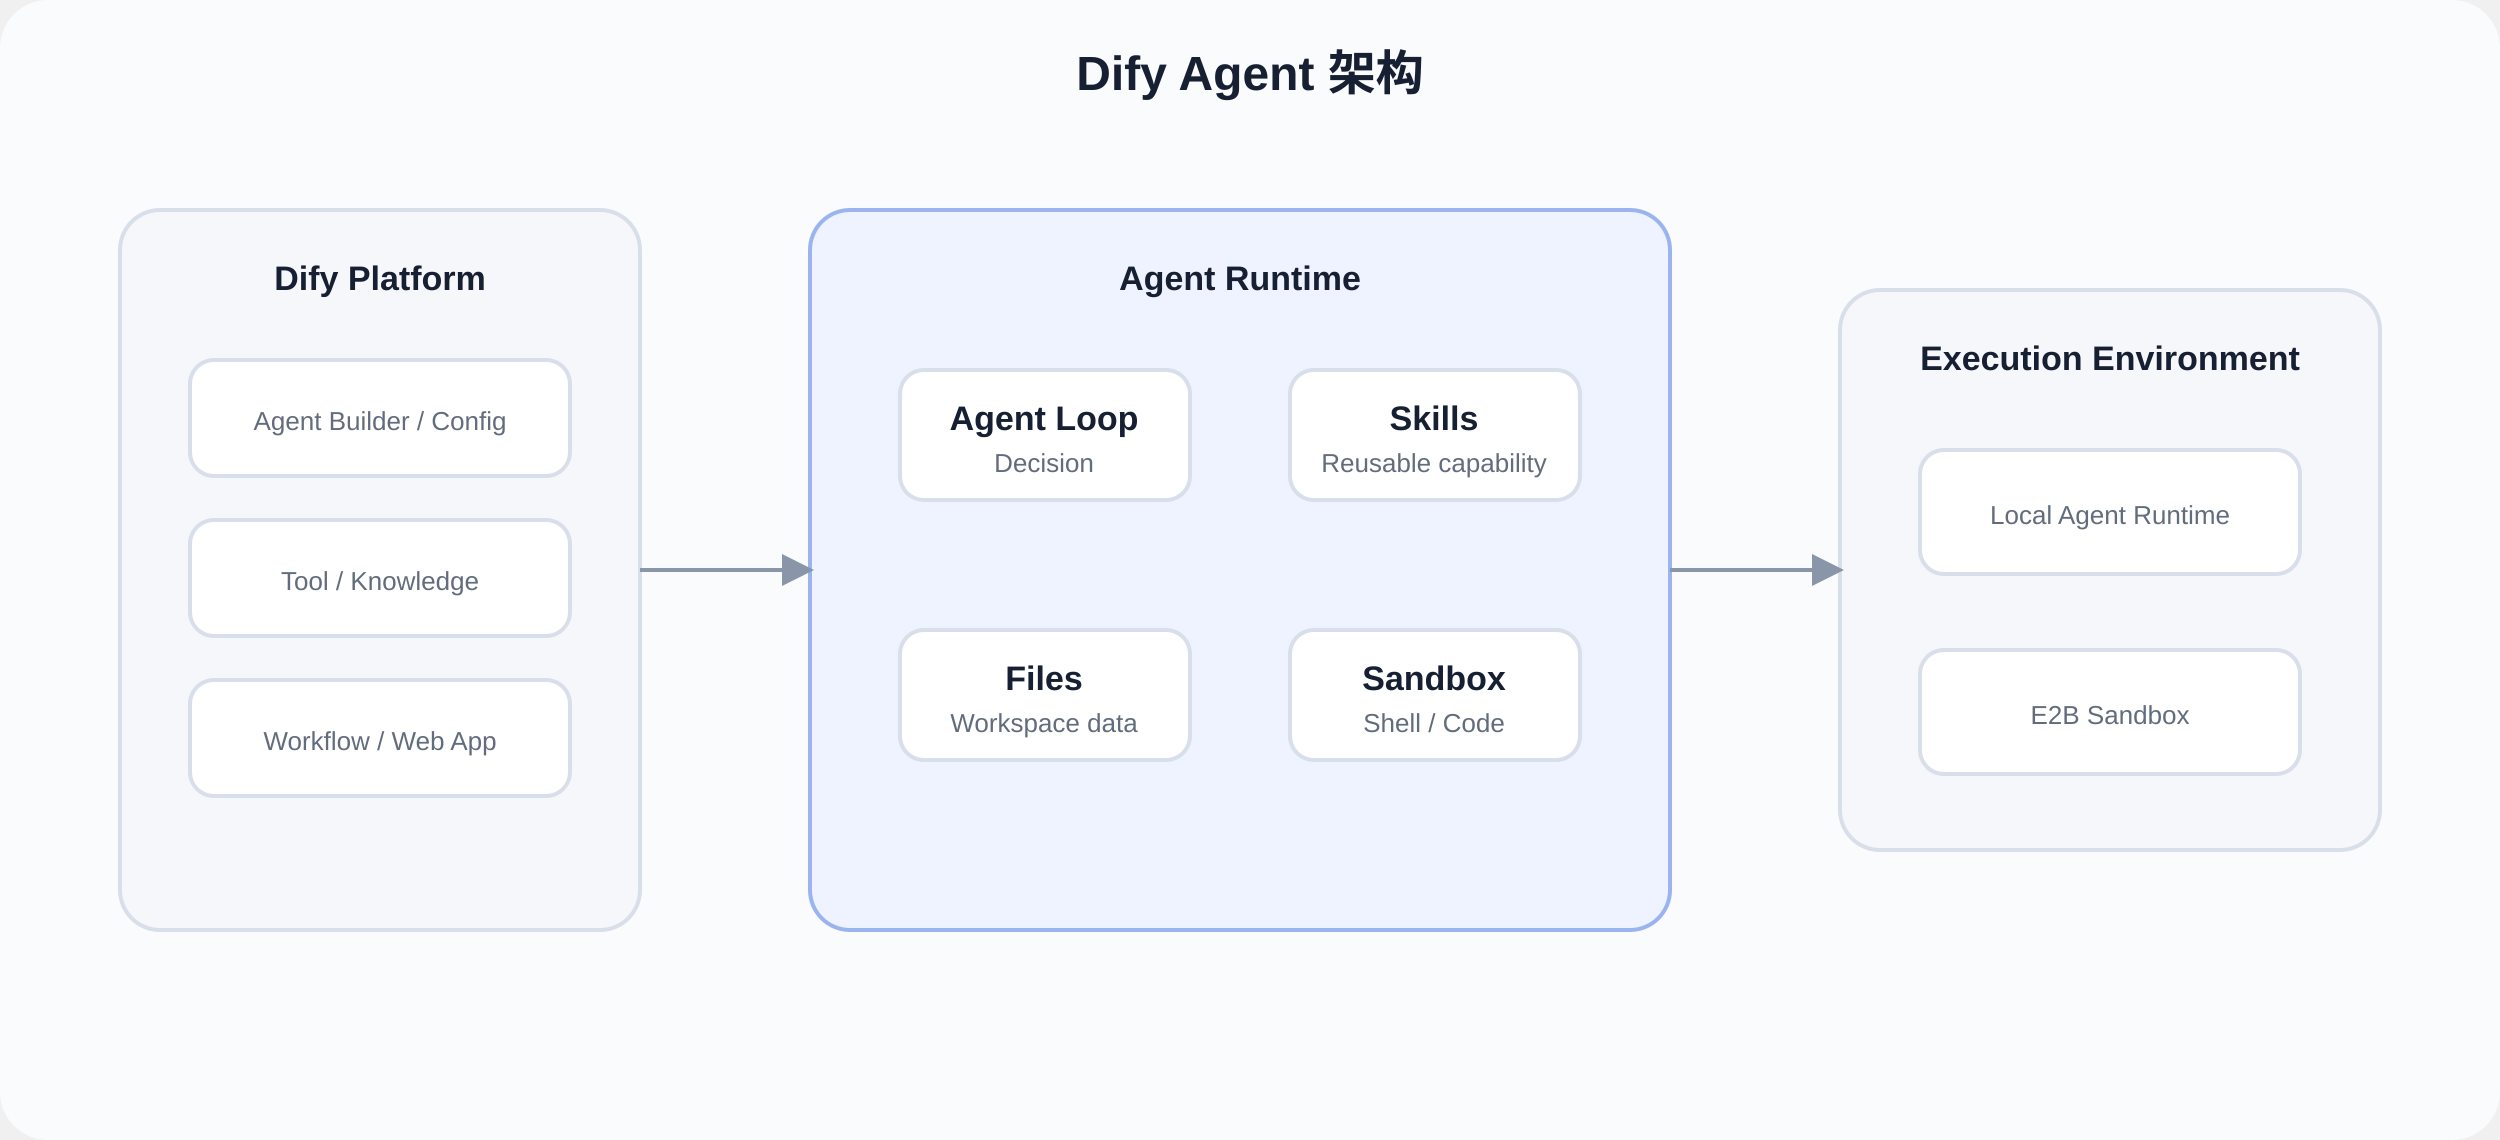
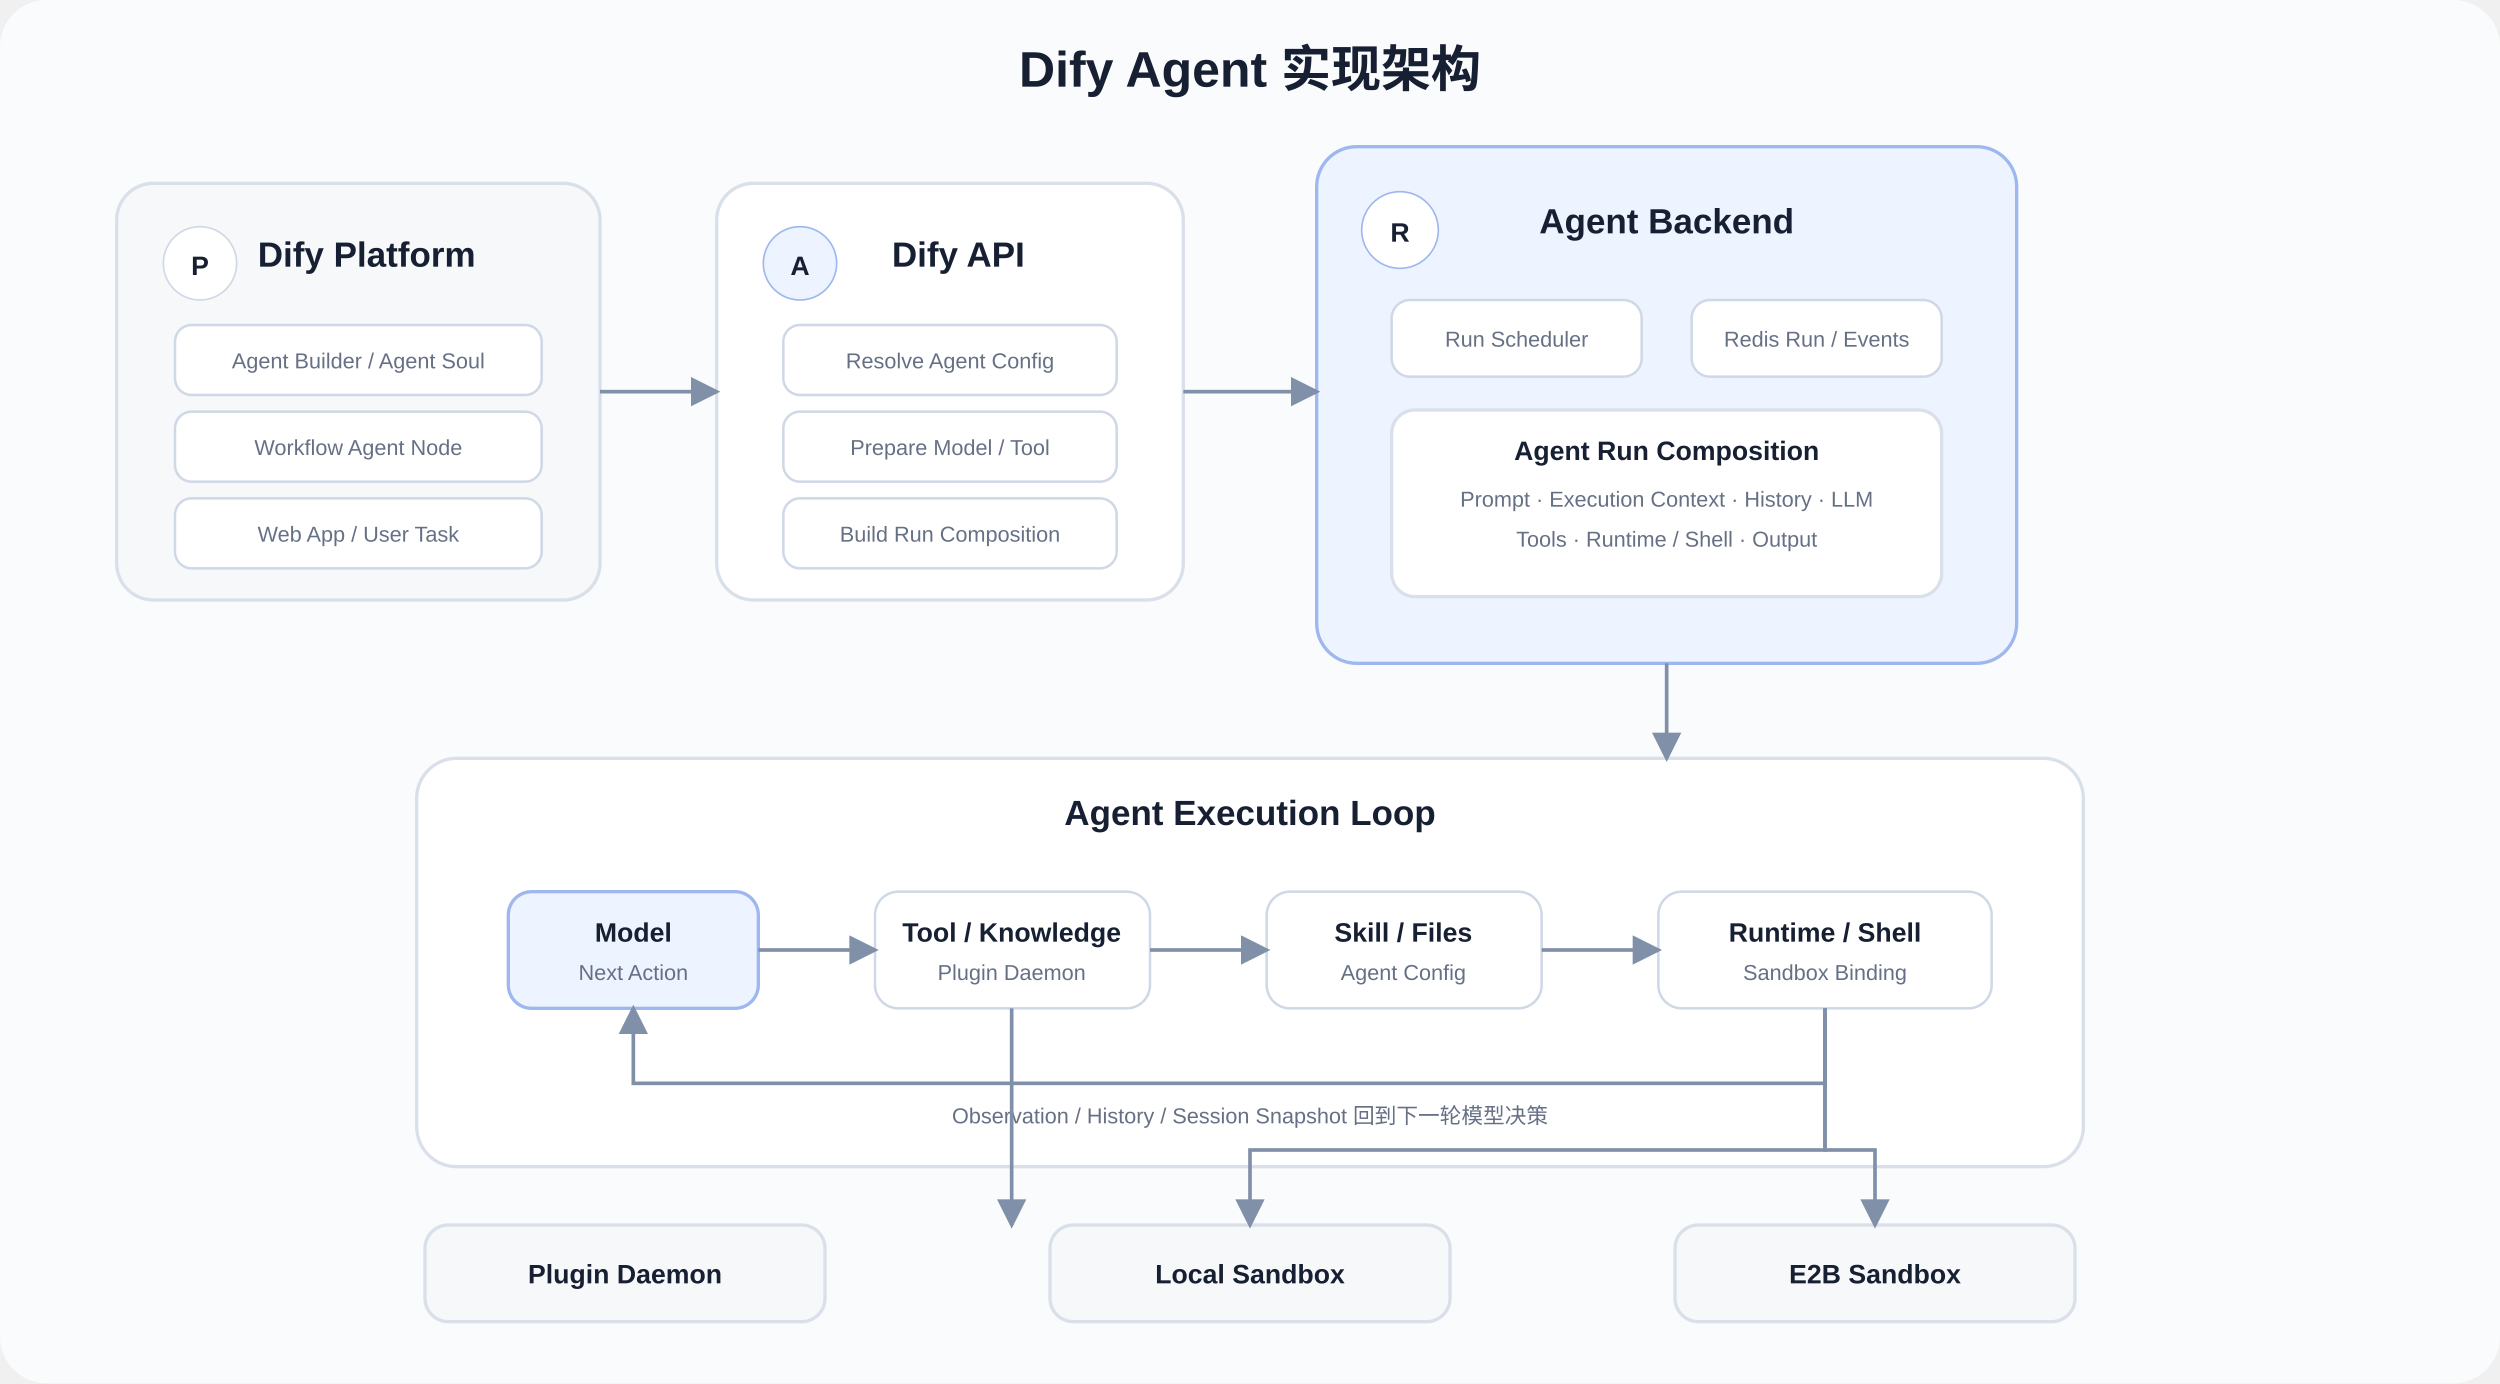
- <svg xmlns="http://www.w3.org/2000/svg" width="1250" height="570" viewBox="0 0 1250 570">
-   <style>.t{font-family:Arial,'Noto Sans SC',sans-serif;fill:#172033}.h{font-size:24px;font-weight:700}.m{font-size:17px;font-weight:700}.s{font-size:13px;fill:#626c7d}.box{fill:#fff;stroke:#d8deea;stroke-width:2}.a{fill:#eef3ff;stroke:#9bb4f0;stroke-width:2}.soft{fill:#f6f7fa;stroke:#d8deea;stroke-width:2}.line{stroke:#8995a8;stroke-width:2;fill:none;marker-end:url(#ar)}</style>
+ <svg xmlns="http://www.w3.org/2000/svg" width="1500" height="830" viewBox="0 0 1500 830">
  <defs>
-     <marker id="ar" markerWidth="8" markerHeight="8" refX="7" refY="4" orient="auto">
-       <path d="M0,0 L8,4 L0,8z" fill="#8995a8" />
+     <marker id="arrow" markerWidth="8" markerHeight="8" refX="7" refY="4" orient="auto">
+       <path d="M0,0 L8,4 L0,8Z" fill="#8090a8" />
    </marker>
+     <style>
+     .t{font-family:Arial,'Noto Sans SC',sans-serif;fill:#172033}.title{font-size:30px;font-weight:700}.h{font-size:21px;font-weight:700}.m{font-size:16px;font-weight:700}.s{font-size:13px;fill:#667085}
+     .panel{fill:#fff;stroke:#d9e0ea;stroke-width:2}.blue{fill:#eef4ff;stroke:#9eb7ef;stroke-width:2}.soft{fill:#f7f8fa;stroke:#d9e0ea;stroke-width:2}.chip{fill:#fff;stroke:#cfd8e6;stroke-width:1.5}
+     .line{stroke:#8090a8;stroke-width:2.2;fill:none;marker-end:url(#arrow)}.bi{stroke:#8090a8;stroke-width:2.2;fill:none}
+   </style>
  </defs>
-   <rect width="1250" height="570" rx="24" fill="#fafbfc" />
-   <text x="625" y="45" text-anchor="middle" class="t h">Dify Agent 架构</text>
-   <rect x="60" y="105" width="260" height="360" rx="20" class="soft" />
-   <text x="190" y="145" text-anchor="middle" class="t m">Dify Platform</text>
-   <rect x="95" y="180" width="190" height="58" rx="12" class="box" />
-   <text x="190" y="215" text-anchor="middle" class="t s">Agent Builder / Config</text>
-   <rect x="95" y="260" width="190" height="58" rx="12" class="box" />
-   <text x="190" y="295" text-anchor="middle" class="t s">Tool / Knowledge</text>
-   <rect x="95" y="340" width="190" height="58" rx="12" class="box" />
-   <text x="190" y="375" text-anchor="middle" class="t s">Workflow / Web App</text>
-   <rect x="405" y="105" width="430" height="360" rx="20" class="a" />
-   <text x="620" y="145" text-anchor="middle" class="t m">Agent Runtime</text>
-   <rect x="450" y="185" width="145" height="65" rx="12" class="box" />
-   <text x="522" y="215" text-anchor="middle" class="t m">Agent Loop</text>
-   <text x="522" y="236" text-anchor="middle" class="t s">Decision</text>
-   <rect x="645" y="185" width="145" height="65" rx="12" class="box" />
-   <text x="717" y="215" text-anchor="middle" class="t m">Skills</text>
-   <text x="717" y="236" text-anchor="middle" class="t s">Reusable capability</text>
-   <rect x="450" y="315" width="145" height="65" rx="12" class="box" />
-   <text x="522" y="345" text-anchor="middle" class="t m">Files</text>
-   <text x="522" y="366" text-anchor="middle" class="t s">Workspace data</text>
-   <rect x="645" y="315" width="145" height="65" rx="12" class="box" />
-   <text x="717" y="345" text-anchor="middle" class="t m">Sandbox</text>
-   <text x="717" y="366" text-anchor="middle" class="t s">Shell / Code</text>
-   <rect x="920" y="145" width="270" height="280" rx="20" class="soft" />
-   <text x="1055" y="185" text-anchor="middle" class="t m">Execution Environment</text>
-   <rect x="960" y="225" width="190" height="62" rx="12" class="box" />
-   <text x="1055" y="262" text-anchor="middle" class="t s">Local Agent Runtime</text>
-   <rect x="960" y="325" width="190" height="62" rx="12" class="box" />
-   <text x="1055" y="362" text-anchor="middle" class="t s">E2B Sandbox</text>
-   <path d="M320 285 H405" class="line" />
-   <path d="M835 285 H920" class="line" />
+   <rect width="1500" height="830" rx="28" fill="#fafbfc" />
+   <text x="750" y="52" text-anchor="middle" class="t title">Dify Agent 实现架构</text>
+   <rect x="70" y="110" width="290" height="250" rx="22" class="soft" />
+   <circle cx="120" cy="158" r="22" fill="#fff" stroke="#cfd8e6" />
+   <text x="120" y="165" text-anchor="middle" class="t m">P</text>
+   <text x="220" y="160" text-anchor="middle" class="t h">Dify Platform</text>
+   <rect x="105" y="195" width="220" height="42" rx="10" class="chip" />
+   <text x="215" y="221" text-anchor="middle" class="t s">Agent Builder / Agent Soul</text>
+   <rect x="105" y="247" width="220" height="42" rx="10" class="chip" />
+   <text x="215" y="273" text-anchor="middle" class="t s">Workflow Agent Node</text>
+   <rect x="105" y="299" width="220" height="42" rx="10" class="chip" />
+   <text x="215" y="325" text-anchor="middle" class="t s">Web App / User Task</text>
+   <rect x="430" y="110" width="280" height="250" rx="22" class="panel" />
+   <circle cx="480" cy="158" r="22" fill="#eef4ff" stroke="#9eb7ef" />
+   <text x="480" y="165" text-anchor="middle" class="t m">A</text>
+   <text x="575" y="160" text-anchor="middle" class="t h">Dify API</text>
+   <rect x="470" y="195" width="200" height="42" rx="10" class="chip" />
+   <text x="570" y="221" text-anchor="middle" class="t s">Resolve Agent Config</text>
+   <rect x="470" y="247" width="200" height="42" rx="10" class="chip" />
+   <text x="570" y="273" text-anchor="middle" class="t s">Prepare Model / Tool</text>
+   <rect x="470" y="299" width="200" height="42" rx="10" class="chip" />
+   <text x="570" y="325" text-anchor="middle" class="t s">Build Run Composition</text>
+   <rect x="790" y="88" width="420" height="310" rx="24" class="blue" />
+   <circle cx="840" cy="138" r="23" fill="#fff" stroke="#9eb7ef" />
+   <text x="840" y="145" text-anchor="middle" class="t m">R</text>
+   <text x="1000" y="140" text-anchor="middle" class="t h">Agent Backend</text>
+   <rect x="835" y="180" width="150" height="46" rx="11" class="chip" />
+   <text x="910" y="208" text-anchor="middle" class="t s">Run Scheduler</text>
+   <rect x="1015" y="180" width="150" height="46" rx="11" class="chip" />
+   <text x="1090" y="208" text-anchor="middle" class="t s">Redis Run / Events</text>
+   <rect x="835" y="246" width="330" height="112" rx="14" class="panel" />
+   <text x="1000" y="276" text-anchor="middle" class="t m">Agent Run Composition</text>
+   <text x="1000" y="304" text-anchor="middle" class="t s">Prompt · Execution Context · History · LLM</text>
+   <text x="1000" y="328" text-anchor="middle" class="t s">Tools · Runtime / Shell · Output</text>
+   <path d="M360 235 H430" class="line" />
+   <path d="M710 235 H790" class="line" />
+   <rect x="250" y="455" width="1000" height="245" rx="24" class="panel" />
+   <text x="750" y="495" text-anchor="middle" class="t h">Agent Execution Loop</text>
+   <rect x="305" y="535" width="150" height="70" rx="14" class="blue" />
+   <text x="380" y="565" text-anchor="middle" class="t m">Model</text>
+   <text x="380" y="588" text-anchor="middle" class="t s">Next Action</text>
+   <rect x="525" y="535" width="165" height="70" rx="14" class="chip" />
+   <text x="607" y="565" text-anchor="middle" class="t m">Tool / Knowledge</text>
+   <text x="607" y="588" text-anchor="middle" class="t s">Plugin Daemon</text>
+   <rect x="760" y="535" width="165" height="70" rx="14" class="chip" />
+   <text x="842" y="565" text-anchor="middle" class="t m">Skill / Files</text>
+   <text x="842" y="588" text-anchor="middle" class="t s">Agent Config</text>
+   <rect x="995" y="535" width="200" height="70" rx="14" class="chip" />
+   <text x="1095" y="565" text-anchor="middle" class="t m">Runtime / Shell</text>
+   <text x="1095" y="588" text-anchor="middle" class="t s">Sandbox Binding</text>
+   <path d="M1000 398 V455" class="line" />
+   <path d="M455 570 H525" class="line" />
+   <path d="M690 570 H760" class="line" />
+   <path d="M925 570 H995" class="line" />
+   <path d="M1095 605 V650 H380 V605" class="line" />
+   <text x="750" y="674" text-anchor="middle" class="t s">Observation / History / Session Snapshot 回到下一轮模型决策</text>
+   <rect x="255" y="735" width="240" height="58" rx="14" class="soft" />
+   <text x="375" y="770" text-anchor="middle" class="t m">Plugin Daemon</text>
+   <rect x="630" y="735" width="240" height="58" rx="14" class="soft" />
+   <text x="750" y="770" text-anchor="middle" class="t m">Local Sandbox</text>
+   <rect x="1005" y="735" width="240" height="58" rx="14" class="soft" />
+   <text x="1125" y="770" text-anchor="middle" class="t m">E2B Sandbox</text>
+   <path d="M607 605 V735" class="line" />
+   <path d="M1095 605 V690 H750 V735" class="line" />
+   <path d="M1095 605 V690 H1125 V735" class="line" />
</svg>
